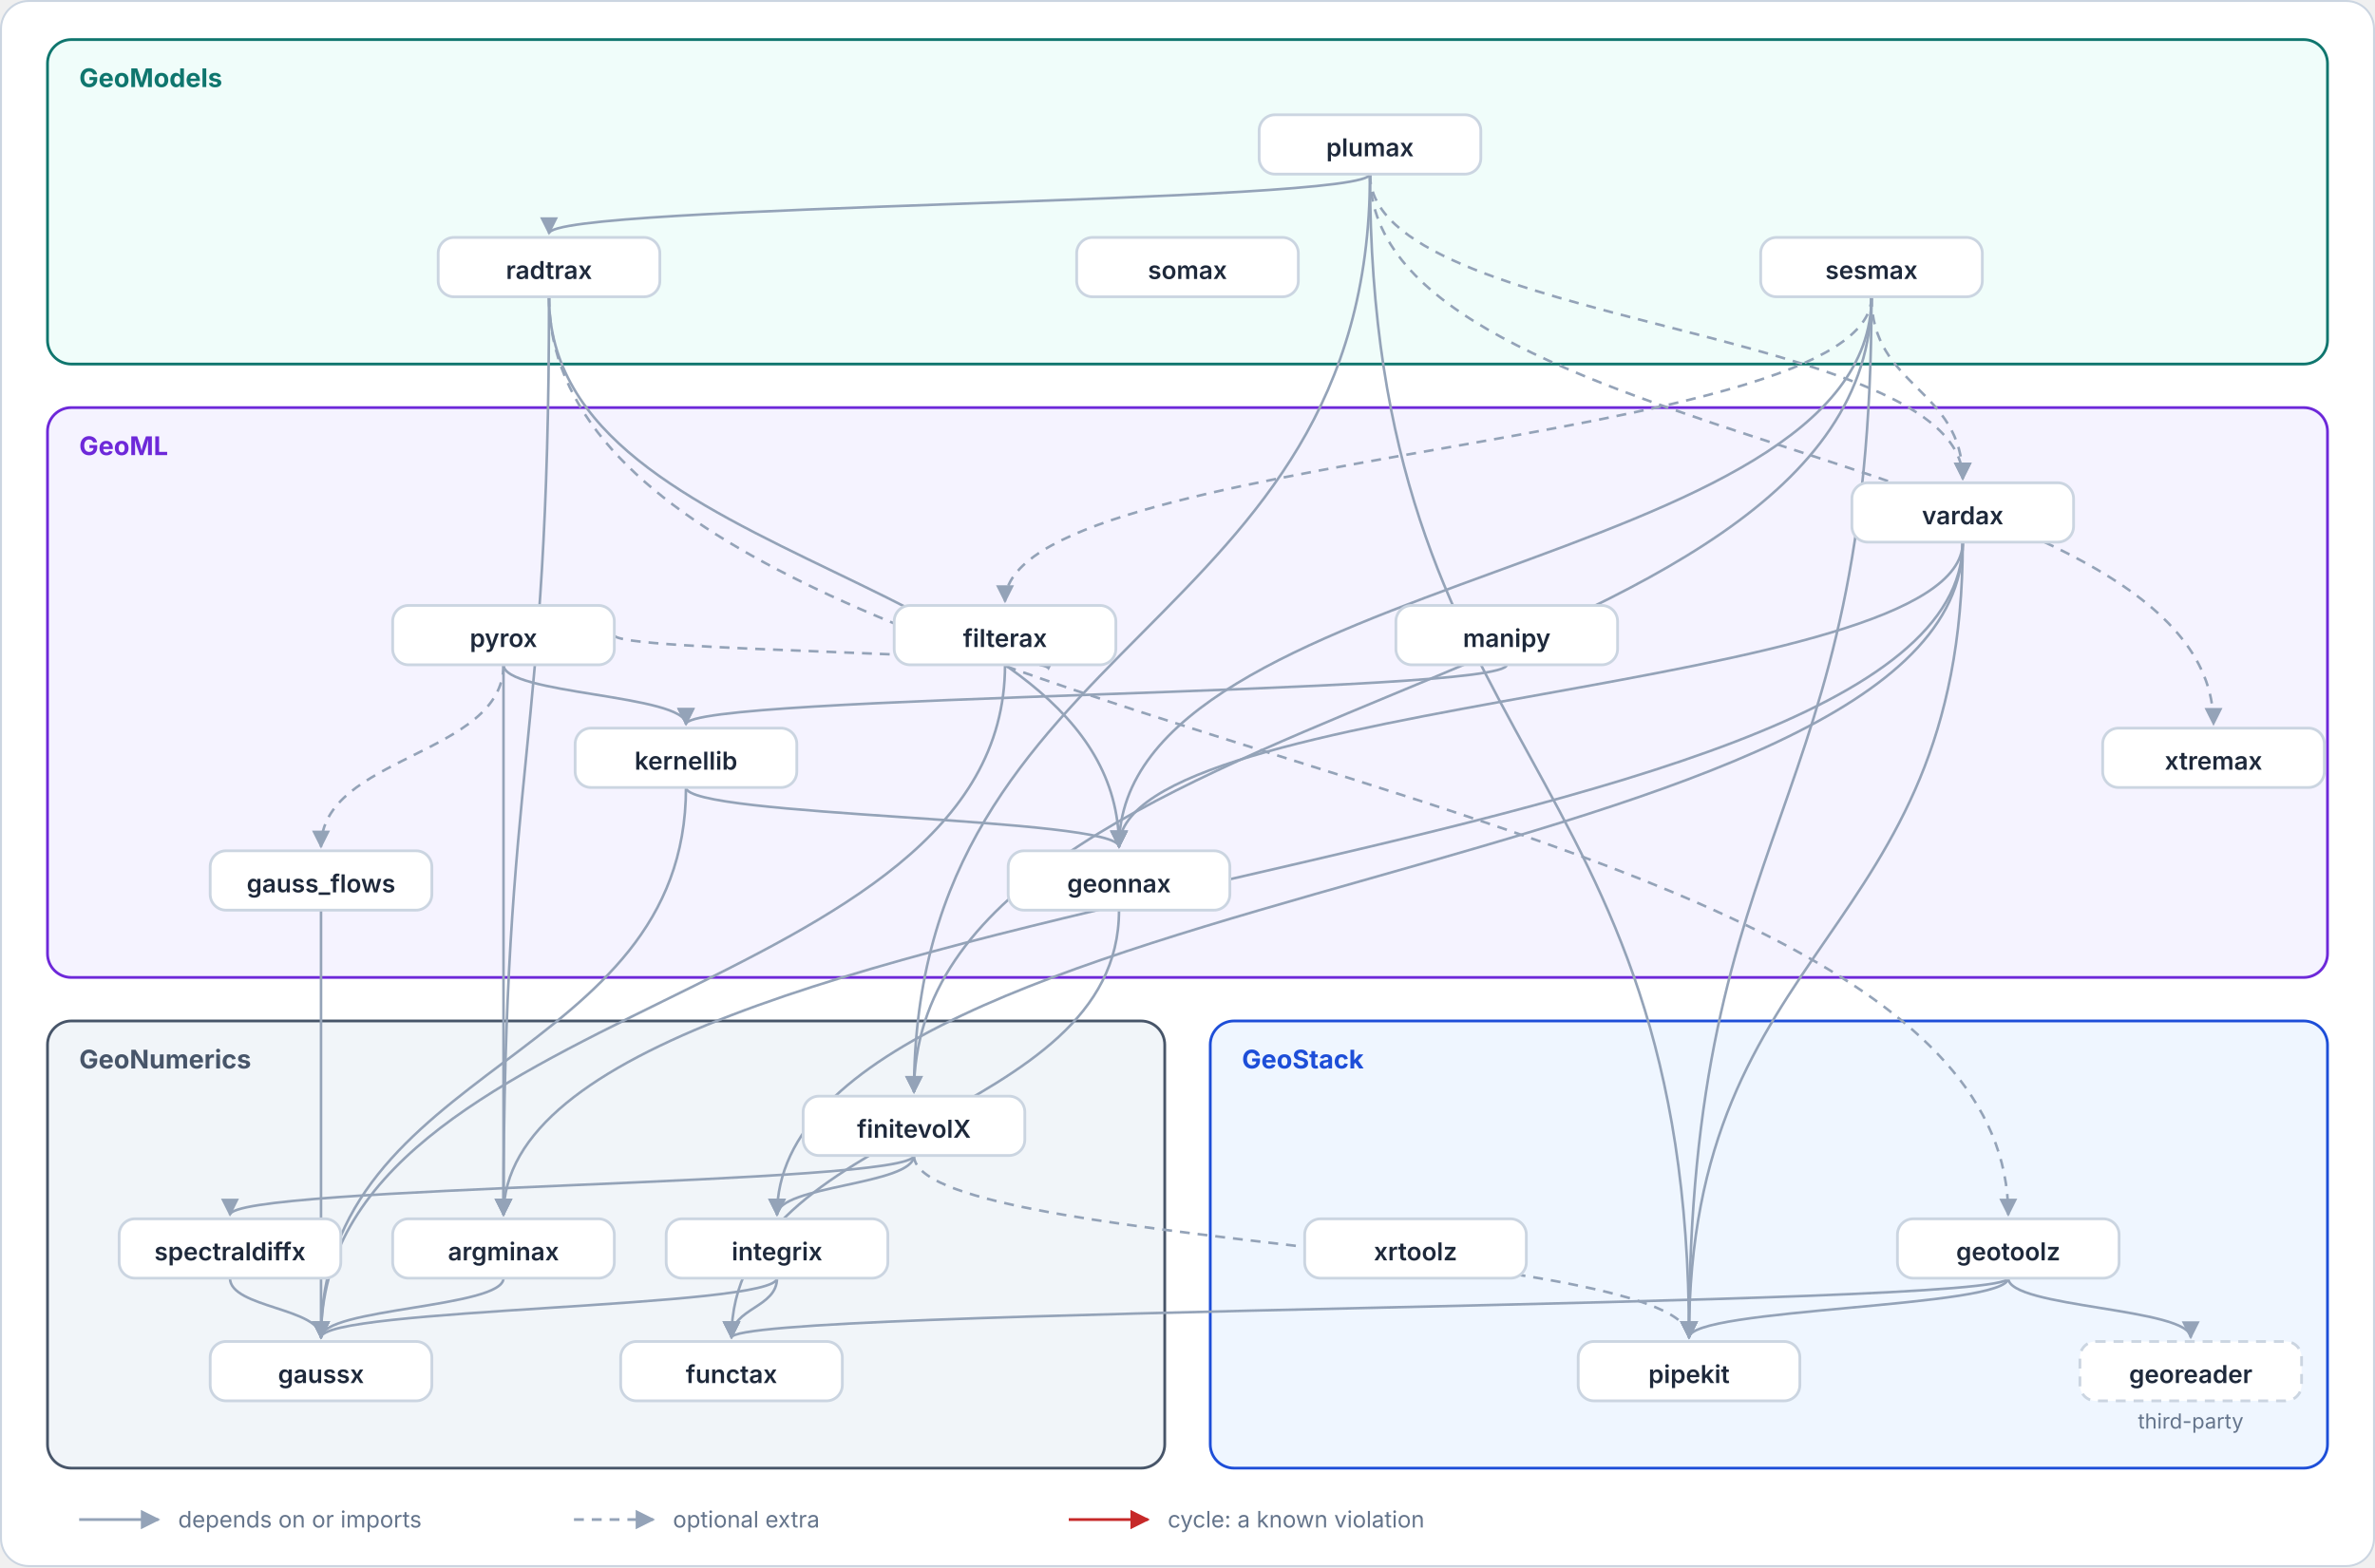
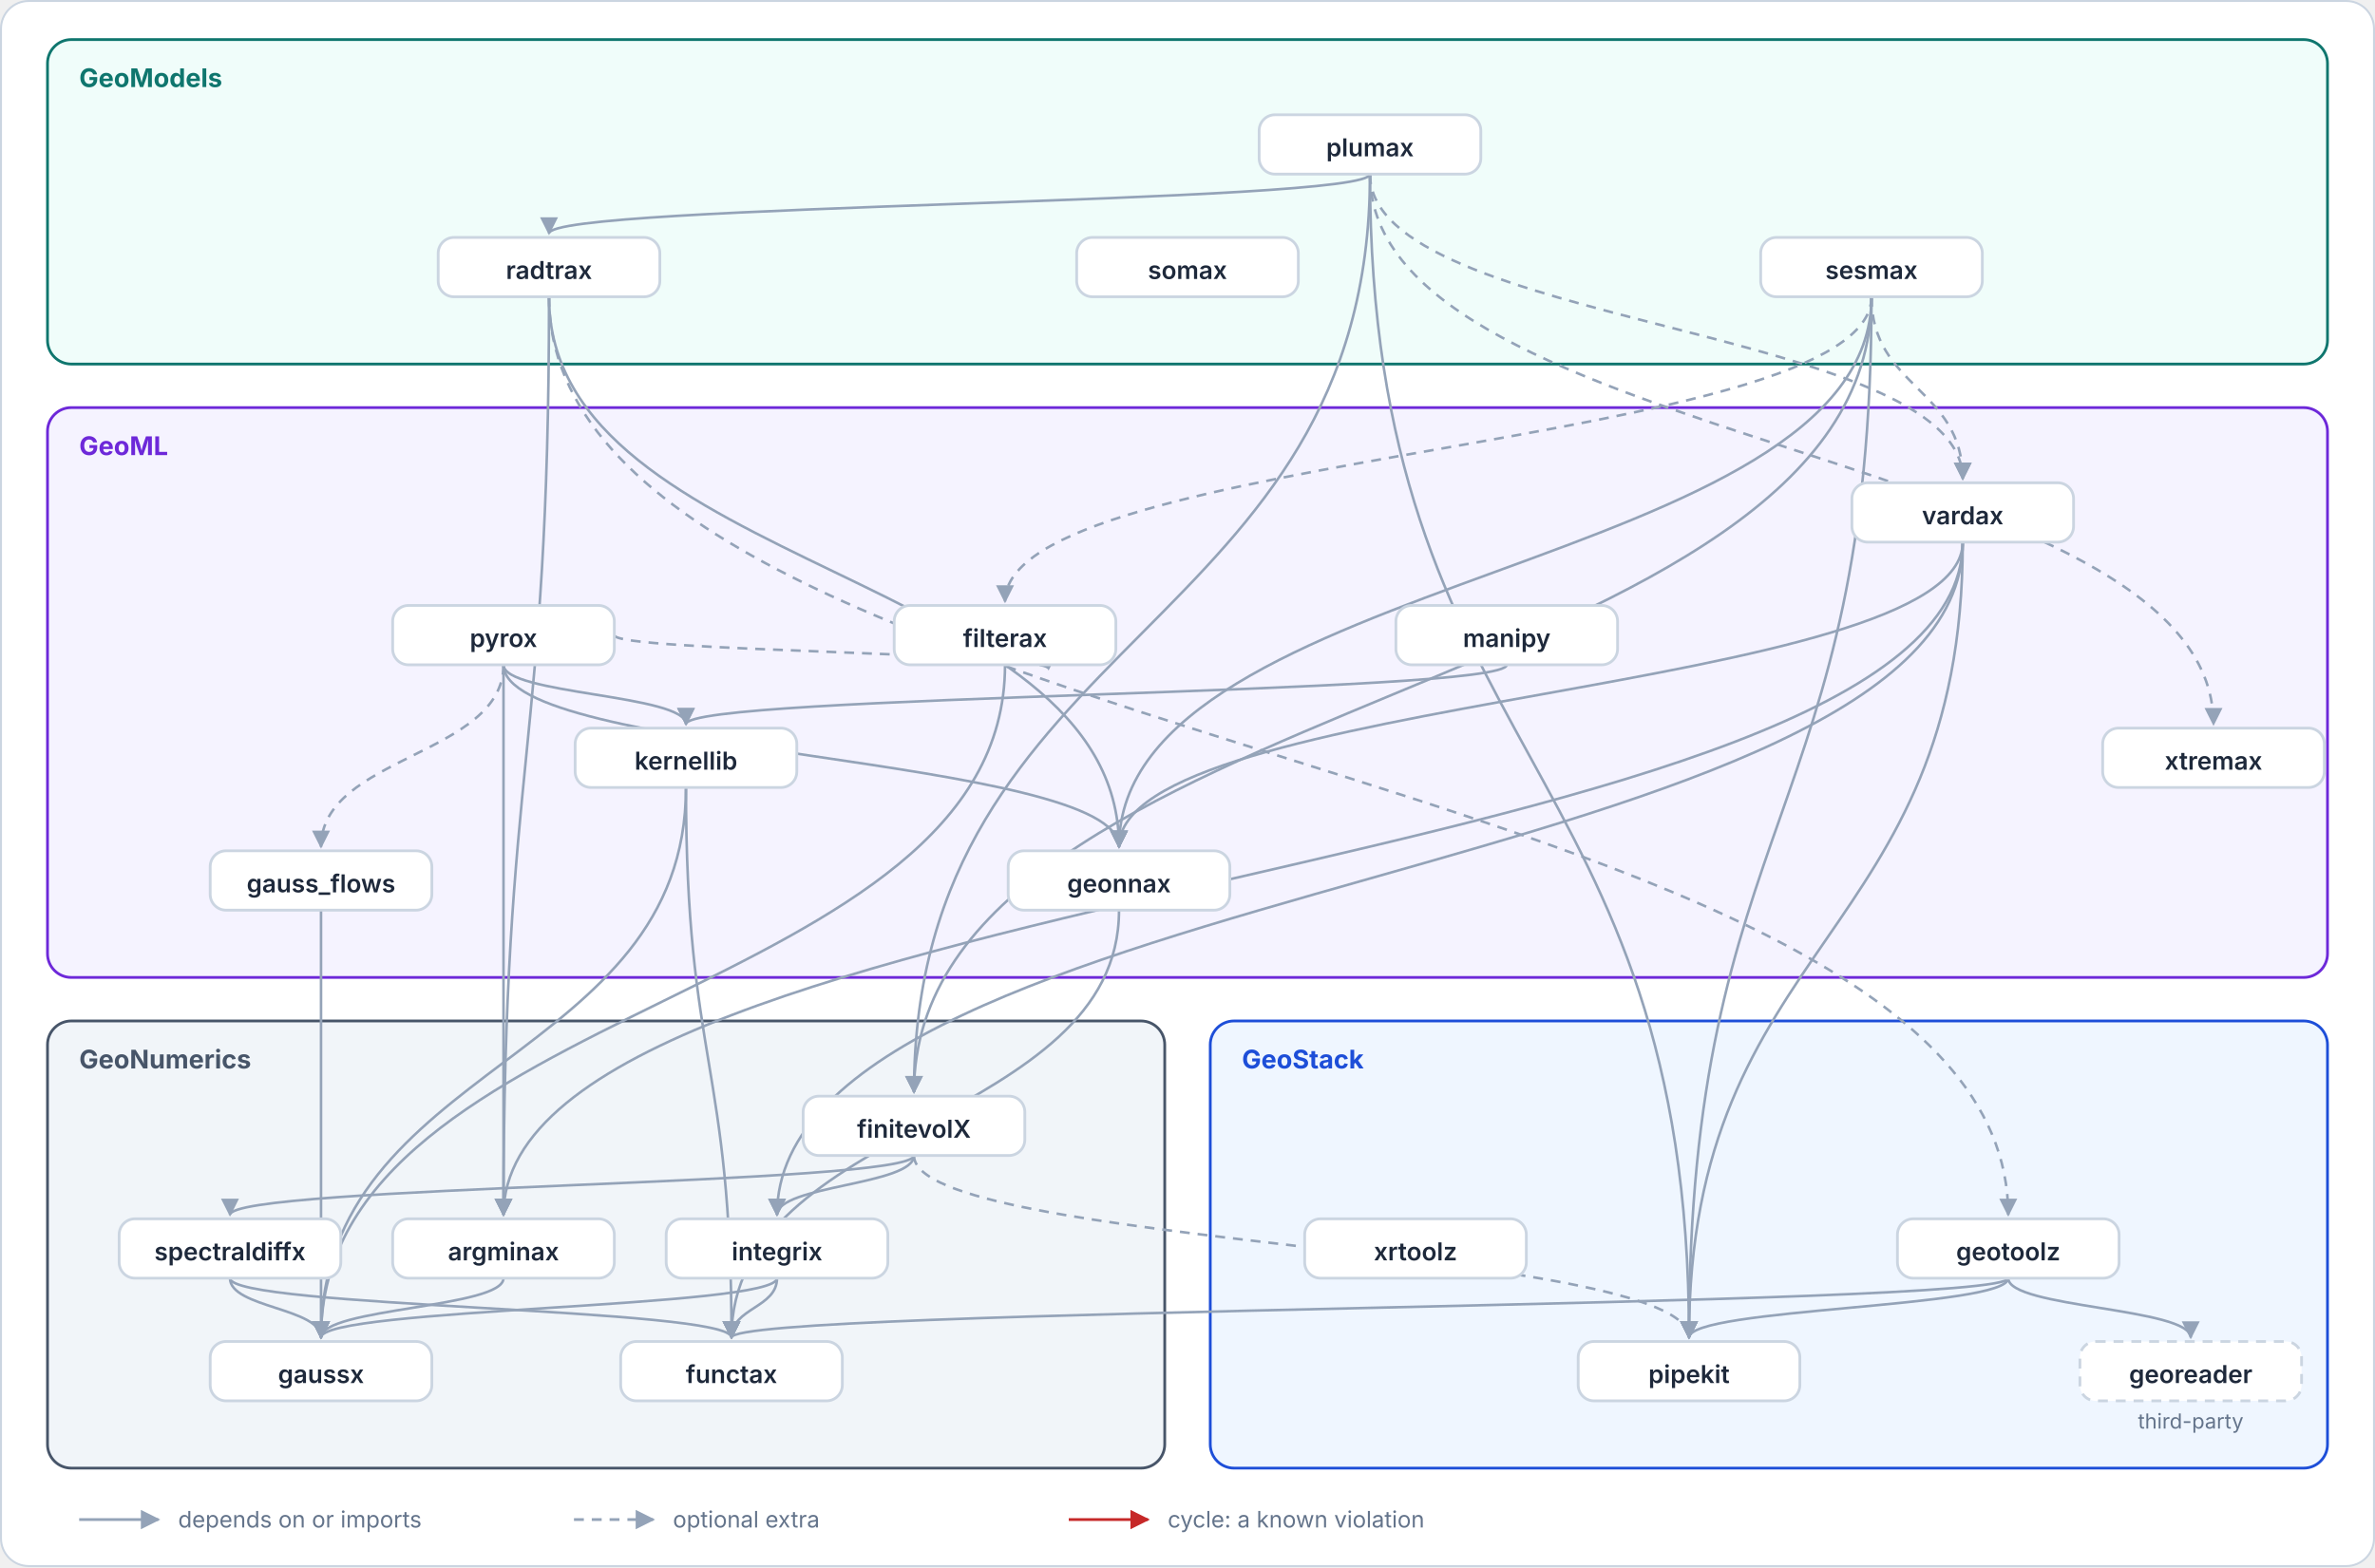
<svg xmlns="http://www.w3.org/2000/svg" viewBox="0 0 1200 792" width="1200" height="792" role="img" aria-label="How the repositories import each other, by layer: imports point down, GeoStack and GeoNumerics sit side by side at the bottom. Solid edges are dependencies or imports, dashed edges optional extras; red edges form a cycle, a known violation. Drawn from the generated graph on the dependency-graph page." font-family="Inter, 'Helvetica Neue', Arial, 'DejaVu Sans', sans-serif">
  <defs>
    <marker id="m94a3b8" viewBox="0 0 10 10" refX="9" refY="5" markerWidth="7" markerHeight="7" orient="auto-start-reverse">
      <path d="M0,0 L10,5 L0,10 z" fill="#94a3b8" />
    </marker>
    <marker id="mc62828" viewBox="0 0 10 10" refX="9" refY="5" markerWidth="7" markerHeight="7" orient="auto-start-reverse">
      <path d="M0,0 L10,5 L0,10 z" fill="#c62828" />
    </marker>
  </defs>
  <rect x="0.5" y="0.5" width="1199" height="791" rx="14" fill="#ffffff" stroke="#cbd5e1" />
  <rect x="24.0" y="20.0" width="1152.0" height="164.0" rx="12" fill="#f0fdfa" stroke="#0f766e" stroke-width="1.4" />
  <text x="40.0" y="44.0" font-size="13" fill="#0f766e" text-anchor="start" font-weight="700">GeoModels</text>
  <rect x="24.0" y="206.0" width="1152.0" height="288.0" rx="12" fill="#f5f3ff" stroke="#6d28d9" stroke-width="1.4" />
  <text x="40.0" y="230.0" font-size="13" fill="#6d28d9" text-anchor="start" font-weight="700">GeoML</text>
  <rect x="24.0" y="516.0" width="564.5" height="226.0" rx="12" fill="#f1f5f9" stroke="#475569" stroke-width="1.4" />
  <text x="40.0" y="540.0" font-size="13" fill="#475569" text-anchor="start" font-weight="700">GeoNumerics</text>
  <rect x="611.5" y="516.0" width="564.5" height="226.0" rx="12" fill="#eff6ff" stroke="#1d4ed8" stroke-width="1.4" />
  <text x="627.5" y="540.0" font-size="13" fill="#1d4ed8" text-anchor="start" font-weight="700">GeoStack</text>
  <path d="M254.4,646.0 C254.4,661.0 162.2,661.0 162.2,676.0" fill="none" stroke="#94a3b8" stroke-width="1.3" marker-end="url(#m94a3b8)" />
  <path d="M507.8,336.0 C507.8,506.0 162.2,506.0 162.2,676.0" fill="none" stroke="#94a3b8" stroke-width="1.3" marker-end="url(#m94a3b8)" />
  <path d="M461.8,584.0 C461.8,599.0 392.6,599.0 392.6,614.0" fill="none" stroke="#94a3b8" stroke-width="1.3" marker-end="url(#m94a3b8)" />
  <path d="M461.8,584.0 C461.8,630.0 853.4,630.0 853.4,676.0" fill="none" stroke="#94a3b8" stroke-width="1.3" stroke-dasharray="5 4" marker-end="url(#m94a3b8)" />
  <path d="M461.8,584.0 C461.8,599.0 116.2,599.0 116.2,614.0" fill="none" stroke="#94a3b8" stroke-width="1.3" marker-end="url(#m94a3b8)" />
  <path d="M162.2,460.0 C162.2,568.0 162.2,568.0 162.2,676.0" fill="none" stroke="#94a3b8" stroke-width="1.3" marker-end="url(#m94a3b8)" />
  <path d="M565.4,460.0 C565.4,568.0 369.6,568.0 369.6,676.0" fill="none" stroke="#94a3b8" stroke-width="1.3" marker-end="url(#m94a3b8)" />
  <path d="M1014.7,646.0 C1014.7,661.0 369.6,661.0 369.6,676.0" fill="none" stroke="#94a3b8" stroke-width="1.3" marker-end="url(#m94a3b8)" />
  <path d="M1014.7,646.0 C1014.7,661.0 1106.9,661.0 1106.9,676.0" fill="none" stroke="#94a3b8" stroke-width="1.3" marker-end="url(#m94a3b8)" />
  <path d="M1014.7,646.0 C1014.7,661.0 853.4,661.0 853.4,676.0" fill="none" stroke="#94a3b8" stroke-width="1.3" marker-end="url(#m94a3b8)" />
  <path d="M392.6,646.0 C392.6,661.0 369.6,661.0 369.6,676.0" fill="none" stroke="#94a3b8" stroke-width="1.3" marker-end="url(#m94a3b8)" />
  <path d="M392.6,646.0 C392.6,661.0 162.2,661.0 162.2,676.0" fill="none" stroke="#94a3b8" stroke-width="1.3" marker-end="url(#m94a3b8)" />
+   <path d="M346.6,398.0 C346.6,537.0 369.6,537.0 369.6,676.0" fill="none" stroke="#94a3b8" stroke-width="1.3" marker-end="url(#m94a3b8)" />
  <path d="M346.6,398.0 C346.6,537.0 162.2,537.0 162.2,676.0" fill="none" stroke="#94a3b8" stroke-width="1.3" marker-end="url(#m94a3b8)" />
-   <path d="M346.6,398.0 C346.6,413.0 565.4,413.0 565.4,428.0" fill="none" stroke="#94a3b8" stroke-width="1.3" marker-end="url(#m94a3b8)" />
  <path d="M761.3,336.0 C761.3,351.0 346.6,351.0 346.6,366.0" fill="none" stroke="#94a3b8" stroke-width="1.3" marker-end="url(#m94a3b8)" />
  <path d="M692.2,88.0 C692.2,320.0 461.8,320.0 461.8,552.0" fill="none" stroke="#94a3b8" stroke-width="1.3" marker-end="url(#m94a3b8)" />
  <path d="M692.2,88.0 C692.2,382.0 853.4,382.0 853.4,676.0" fill="none" stroke="#94a3b8" stroke-width="1.3" marker-end="url(#m94a3b8)" />
  <path d="M692.2,88.0 C692.2,103.0 277.4,103.0 277.4,118.0" fill="none" stroke="#94a3b8" stroke-width="1.3" marker-end="url(#m94a3b8)" />
  <path d="M692.2,88.0 C692.2,165.0 991.7,165.0 991.7,242.0" fill="none" stroke="#94a3b8" stroke-width="1.3" stroke-dasharray="5 4" marker-end="url(#m94a3b8)" />
  <path d="M692.2,88.0 C692.2,227.0 1118.4,227.0 1118.4,366.0" fill="none" stroke="#94a3b8" stroke-width="1.3" stroke-dasharray="5 4" marker-end="url(#m94a3b8)" />
  <path d="M254.4,336.0 C254.4,475.0 254.4,475.0 254.4,614.0" fill="none" stroke="#94a3b8" stroke-width="1.3" marker-end="url(#m94a3b8)" />
  <path d="M310.4,321.0 C310.4,329.5 529.8,329.5 529.8,338.0" fill="none" stroke="#94a3b8" stroke-width="1.3" stroke-dasharray="5 4" marker-end="url(#m94a3b8)" />
  <path d="M254.4,336.0 C254.4,382.0 162.2,382.0 162.2,428.0" fill="none" stroke="#94a3b8" stroke-width="1.3" stroke-dasharray="5 4" marker-end="url(#m94a3b8)" />
+   <path d="M254.4,336.0 C254.4,382.0 565.4,382.0 565.4,428.0" fill="none" stroke="#94a3b8" stroke-width="1.3" marker-end="url(#m94a3b8)" />
  <path d="M254.4,336.0 C254.4,351.0 346.6,351.0 346.6,366.0" fill="none" stroke="#94a3b8" stroke-width="1.3" marker-end="url(#m94a3b8)" />
  <path d="M277.4,150.0 C277.4,382.0 254.4,382.0 254.4,614.0" fill="none" stroke="#94a3b8" stroke-width="1.3" marker-end="url(#m94a3b8)" />
  <path d="M277.4,150.0 C277.4,289.0 565.4,289.0 565.4,428.0" fill="none" stroke="#94a3b8" stroke-width="1.3" marker-end="url(#m94a3b8)" />
  <path d="M277.4,150.0 C277.4,382.0 1014.7,382.0 1014.7,614.0" fill="none" stroke="#94a3b8" stroke-width="1.3" stroke-dasharray="5 4" marker-end="url(#m94a3b8)" />
  <path d="M945.6,150.0 C945.6,227.0 507.8,227.0 507.8,304.0" fill="none" stroke="#94a3b8" stroke-width="1.3" stroke-dasharray="5 4" marker-end="url(#m94a3b8)" />
  <path d="M945.6,150.0 C945.6,351.0 461.8,351.0 461.8,552.0" fill="none" stroke="#94a3b8" stroke-width="1.3" marker-end="url(#m94a3b8)" />
  <path d="M945.6,150.0 C945.6,289.0 565.4,289.0 565.4,428.0" fill="none" stroke="#94a3b8" stroke-width="1.3" marker-end="url(#m94a3b8)" />
  <path d="M945.6,150.0 C945.6,413.0 853.4,413.0 853.4,676.0" fill="none" stroke="#94a3b8" stroke-width="1.3" marker-end="url(#m94a3b8)" />
  <path d="M945.6,150.0 C945.6,196.0 991.7,196.0 991.7,242.0" fill="none" stroke="#94a3b8" stroke-width="1.3" stroke-dasharray="5 4" marker-end="url(#m94a3b8)" />
+   <path d="M116.2,646.0 C116.2,661.0 369.6,661.0 369.6,676.0" fill="none" stroke="#94a3b8" stroke-width="1.3" marker-end="url(#m94a3b8)" />
  <path d="M116.2,646.0 C116.2,661.0 162.2,661.0 162.2,676.0" fill="none" stroke="#94a3b8" stroke-width="1.3" marker-end="url(#m94a3b8)" />
  <path d="M991.7,274.0 C991.7,444.0 254.4,444.0 254.4,614.0" fill="none" stroke="#94a3b8" stroke-width="1.3" marker-end="url(#m94a3b8)" />
  <path d="M991.7,274.0 C991.7,351.0 565.4,351.0 565.4,428.0" fill="none" stroke="#94a3b8" stroke-width="1.3" marker-end="url(#m94a3b8)" />
  <path d="M991.7,274.0 C991.7,444.0 392.6,444.0 392.6,614.0" fill="none" stroke="#94a3b8" stroke-width="1.3" marker-end="url(#m94a3b8)" />
  <path d="M991.7,274.0 C991.7,475.0 853.4,475.0 853.4,676.0" fill="none" stroke="#94a3b8" stroke-width="1.3" marker-end="url(#m94a3b8)" />
  <rect x="636.2" y="58.0" width="112.0" height="30.0" rx="8" fill="#ffffff" stroke="#cbd5e1" stroke-width="1.4" />
  <text x="692.2" y="79.0" font-size="12.5" fill="#1e293b" text-anchor="middle" font-weight="600">plumax</text>
  <rect x="221.4" y="120.0" width="112.0" height="30.0" rx="8" fill="#ffffff" stroke="#cbd5e1" stroke-width="1.4" />
  <text x="277.4" y="141.0" font-size="12.5" fill="#1e293b" text-anchor="middle" font-weight="600">radtrax</text>
  <rect x="544.0" y="120.0" width="112.0" height="30.0" rx="8" fill="#ffffff" stroke="#cbd5e1" stroke-width="1.4" />
  <text x="600.0" y="141.0" font-size="12.5" fill="#1e293b" text-anchor="middle" font-weight="600">somax</text>
  <rect x="889.6" y="120.0" width="112.0" height="30.0" rx="8" fill="#ffffff" stroke="#cbd5e1" stroke-width="1.4" />
  <text x="945.6" y="141.0" font-size="12.5" fill="#1e293b" text-anchor="middle" font-weight="600">sesmax</text>
  <rect x="935.7" y="244.0" width="112.0" height="30.0" rx="8" fill="#ffffff" stroke="#cbd5e1" stroke-width="1.4" />
  <text x="991.7" y="265.0" font-size="12.5" fill="#1e293b" text-anchor="middle" font-weight="600">vardax</text>
  <rect x="198.4" y="306.0" width="112.0" height="30.0" rx="8" fill="#ffffff" stroke="#cbd5e1" stroke-width="1.4" />
  <text x="254.4" y="327.0" font-size="12.5" fill="#1e293b" text-anchor="middle" font-weight="600">pyrox</text>
  <rect x="451.8" y="306.0" width="112.0" height="30.0" rx="8" fill="#ffffff" stroke="#cbd5e1" stroke-width="1.4" />
  <text x="507.8" y="327.0" font-size="12.5" fill="#1e293b" text-anchor="middle" font-weight="600">filterax</text>
  <rect x="705.3" y="306.0" width="112.0" height="30.0" rx="8" fill="#ffffff" stroke="#cbd5e1" stroke-width="1.4" />
  <text x="761.3" y="327.0" font-size="12.5" fill="#1e293b" text-anchor="middle" font-weight="600">manipy</text>
  <rect x="290.6" y="368.0" width="112.0" height="30.0" rx="8" fill="#ffffff" stroke="#cbd5e1" stroke-width="1.4" />
  <text x="346.6" y="389.0" font-size="12.5" fill="#1e293b" text-anchor="middle" font-weight="600">kernellib</text>
  <rect x="1062.4" y="368.0" width="112.0" height="30.0" rx="8" fill="#ffffff" stroke="#cbd5e1" stroke-width="1.4" />
  <text x="1118.4" y="389.0" font-size="12.5" fill="#1e293b" text-anchor="middle" font-weight="600">xtremax</text>
  <rect x="106.2" y="430.0" width="112.0" height="30.0" rx="8" fill="#ffffff" stroke="#cbd5e1" stroke-width="1.4" />
  <text x="162.2" y="451.0" font-size="12.5" fill="#1e293b" text-anchor="middle" font-weight="600">gauss_flows</text>
  <rect x="509.4" y="430.0" width="112.0" height="30.0" rx="8" fill="#ffffff" stroke="#cbd5e1" stroke-width="1.4" />
  <text x="565.4" y="451.0" font-size="12.5" fill="#1e293b" text-anchor="middle" font-weight="600">geonnax</text>
  <rect x="405.8" y="554.0" width="112.0" height="30.0" rx="8" fill="#ffffff" stroke="#cbd5e1" stroke-width="1.4" />
  <text x="461.8" y="575.0" font-size="12.5" fill="#1e293b" text-anchor="middle" font-weight="600">finitevolX</text>
  <rect x="60.2" y="616.0" width="112.0" height="30.0" rx="8" fill="#ffffff" stroke="#cbd5e1" stroke-width="1.4" />
  <text x="116.2" y="637.0" font-size="12.5" fill="#1e293b" text-anchor="middle" font-weight="600">spectraldiffx</text>
  <rect x="198.4" y="616.0" width="112.0" height="30.0" rx="8" fill="#ffffff" stroke="#cbd5e1" stroke-width="1.4" />
  <text x="254.4" y="637.0" font-size="12.5" fill="#1e293b" text-anchor="middle" font-weight="600">argminax</text>
  <rect x="336.6" y="616.0" width="112.0" height="30.0" rx="8" fill="#ffffff" stroke="#cbd5e1" stroke-width="1.4" />
  <text x="392.6" y="637.0" font-size="12.5" fill="#1e293b" text-anchor="middle" font-weight="600">integrix</text>
  <rect x="106.2" y="678.0" width="112.0" height="30.0" rx="8" fill="#ffffff" stroke="#cbd5e1" stroke-width="1.4" />
  <text x="162.2" y="699.0" font-size="12.5" fill="#1e293b" text-anchor="middle" font-weight="600">gaussx</text>
  <rect x="313.6" y="678.0" width="112.0" height="30.0" rx="8" fill="#ffffff" stroke="#cbd5e1" stroke-width="1.4" />
  <text x="369.6" y="699.0" font-size="12.5" fill="#1e293b" text-anchor="middle" font-weight="600">functax</text>
  <rect x="659.2" y="616.0" width="112.0" height="30.0" rx="8" fill="#ffffff" stroke="#cbd5e1" stroke-width="1.4" />
  <text x="715.2" y="637.0" font-size="12.5" fill="#1e293b" text-anchor="middle" font-weight="600">xrtoolz</text>
  <rect x="958.7" y="616.0" width="112.0" height="30.0" rx="8" fill="#ffffff" stroke="#cbd5e1" stroke-width="1.4" />
  <text x="1014.7" y="637.0" font-size="12.5" fill="#1e293b" text-anchor="middle" font-weight="600">geotoolz</text>
  <rect x="797.4" y="678.0" width="112.0" height="30.0" rx="8" fill="#ffffff" stroke="#cbd5e1" stroke-width="1.4" />
  <text x="853.4" y="699.0" font-size="12.5" fill="#1e293b" text-anchor="middle" font-weight="600">pipekit</text>
  <rect x="1050.9" y="678.0" width="112.0" height="30.0" rx="8" fill="#ffffff" stroke="#cbd5e1" stroke-width="1.4" stroke-dasharray="5 4" />
  <text x="1106.9" y="699.0" font-size="12.5" fill="#1e293b" text-anchor="middle" font-weight="600">georeader</text>
  <text x="1106.9" y="722.0" font-size="10.5" fill="#64748b" text-anchor="middle" font-weight="400">third-party</text>
  <path d="M40.0,768.0 L80.0,768.0" fill="none" stroke="#94a3b8" stroke-width="1.4" stroke-linejoin="round" marker-end="url(#m94a3b8)" />
  <text x="90.0" y="772.0" font-size="11.5" fill="#64748b" text-anchor="start" font-weight="400">depends on or imports</text>
  <path d="M290.0,768.0 L330.0,768.0" fill="none" stroke="#94a3b8" stroke-width="1.4" stroke-linejoin="round" stroke-dasharray="5 4" marker-end="url(#m94a3b8)" />
  <text x="340.0" y="772.0" font-size="11.5" fill="#64748b" text-anchor="start" font-weight="400">optional extra</text>
  <path d="M540.0,768.0 L580.0,768.0" fill="none" stroke="#c62828" stroke-width="1.4" stroke-linejoin="round" marker-end="url(#mc62828)" />
  <text x="590.0" y="772.0" font-size="11.5" fill="#64748b" text-anchor="start" font-weight="400">cycle: a known violation</text>
</svg>
